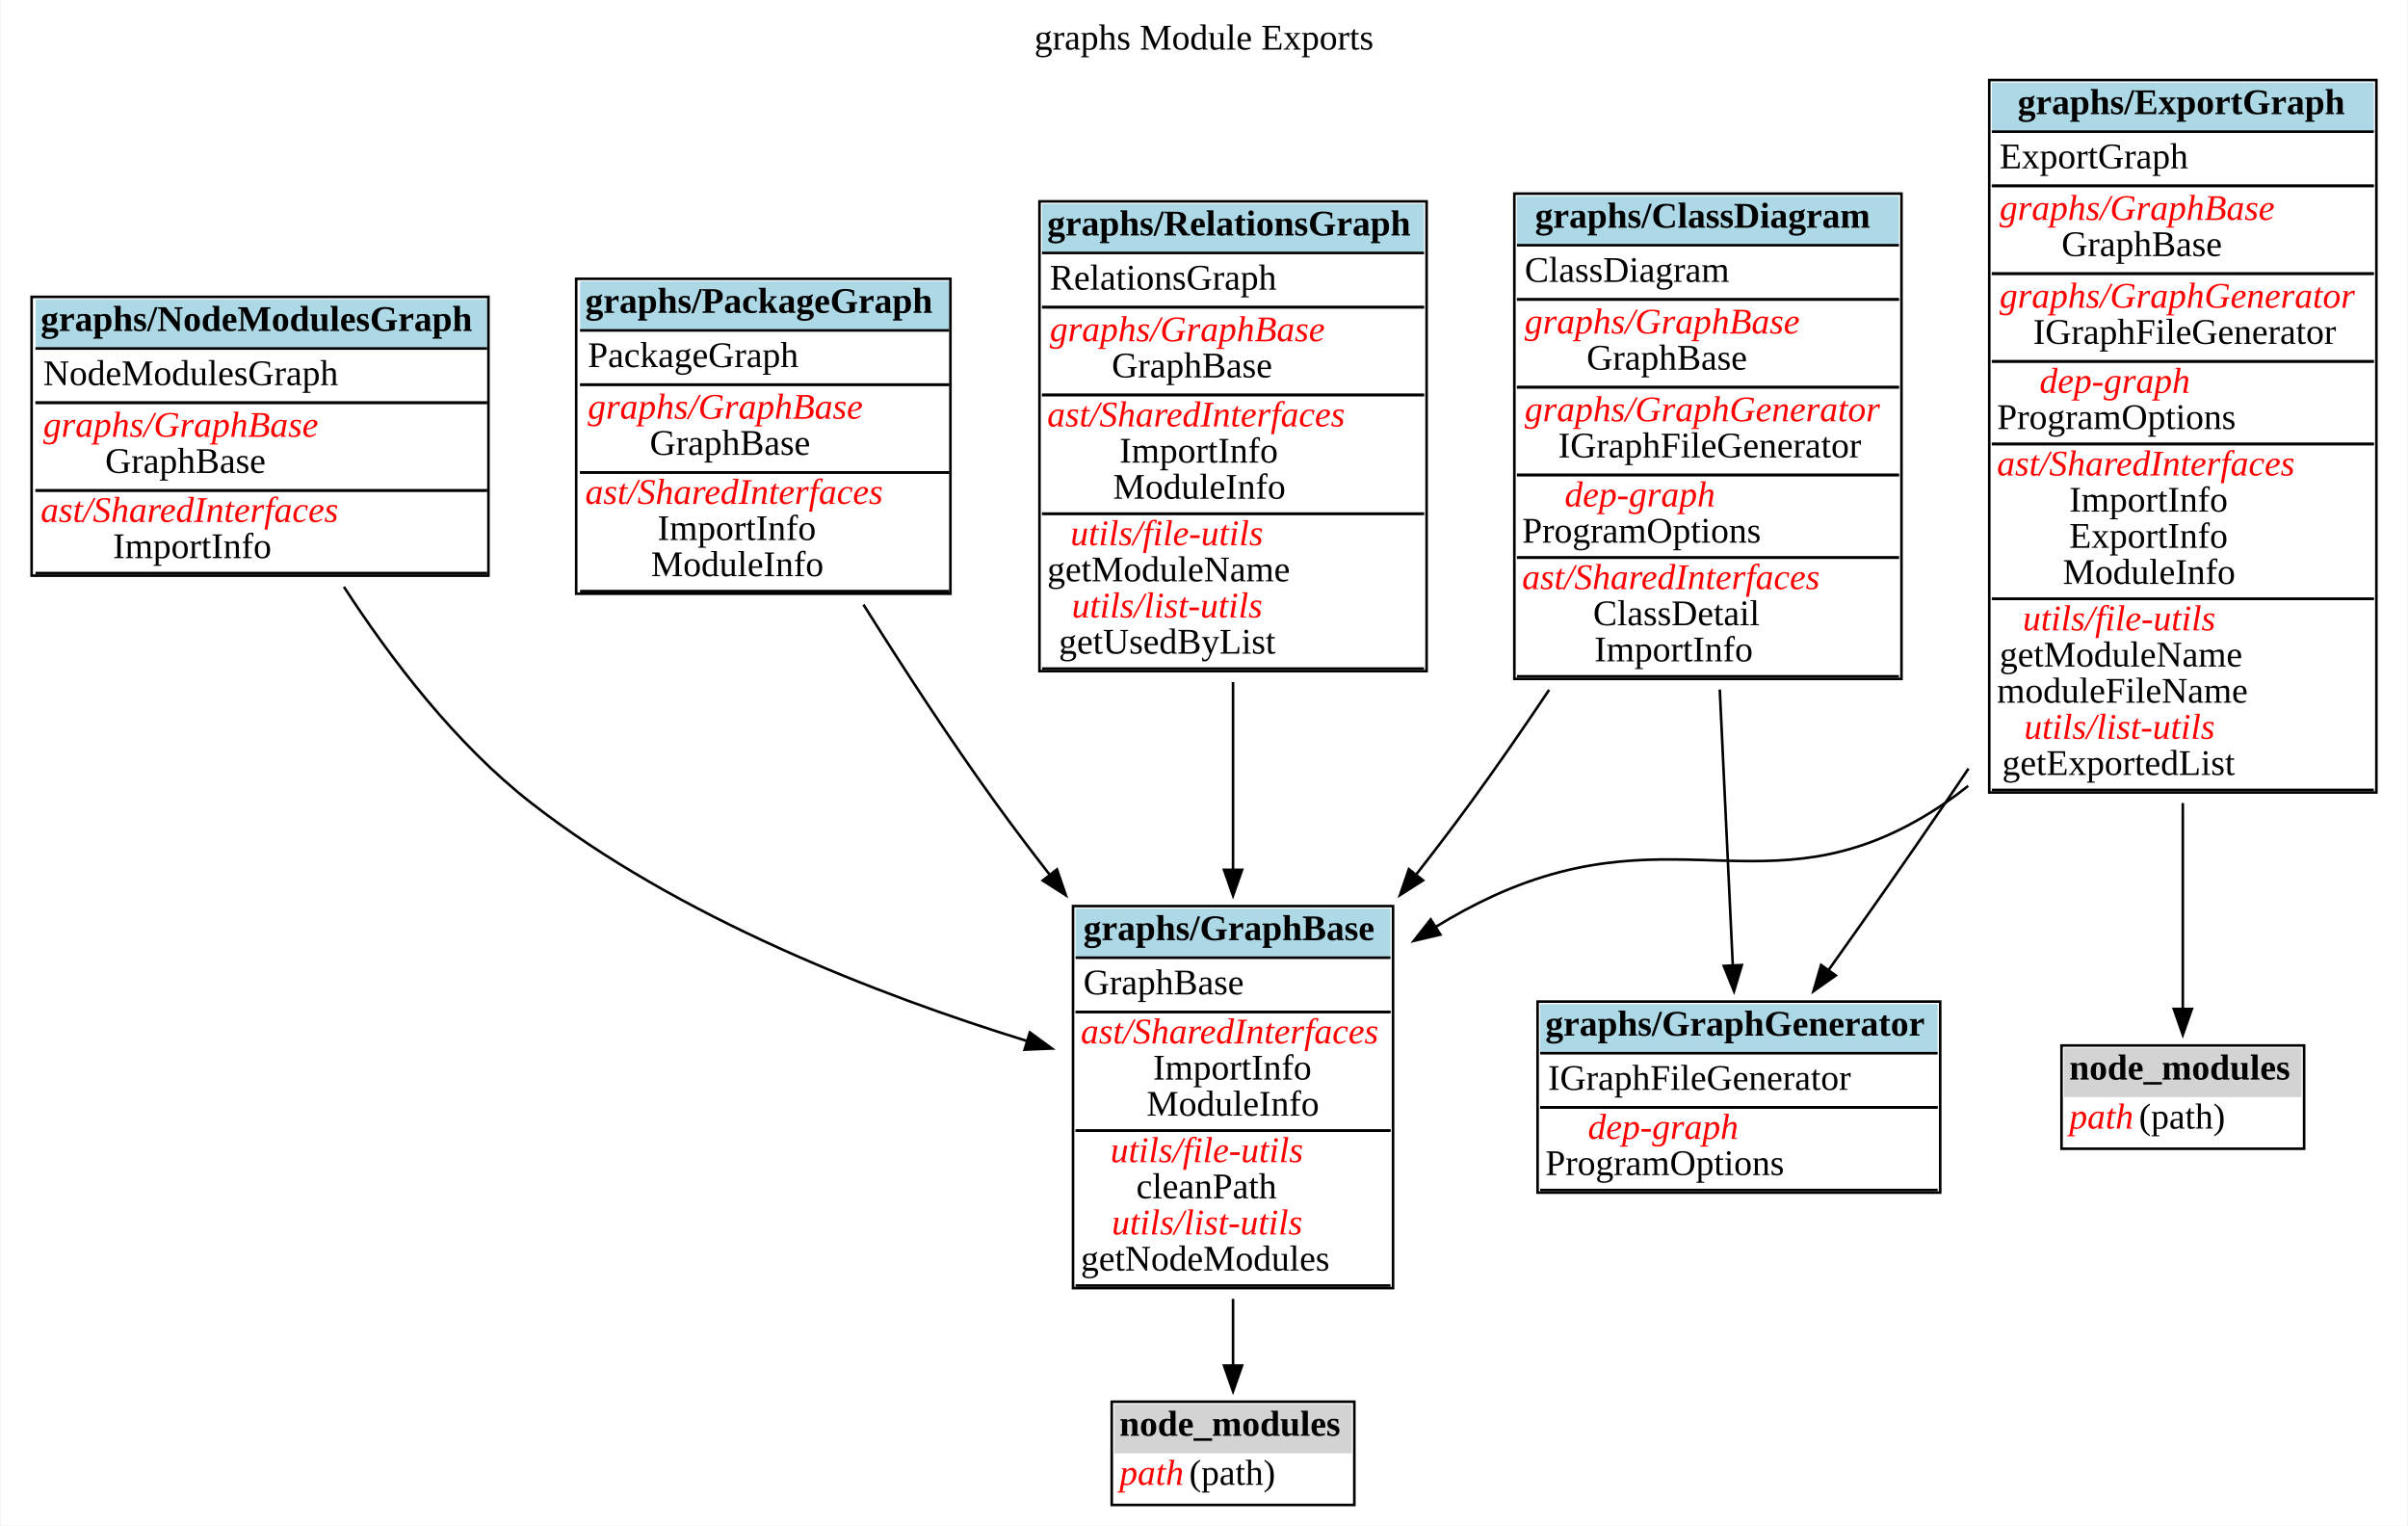
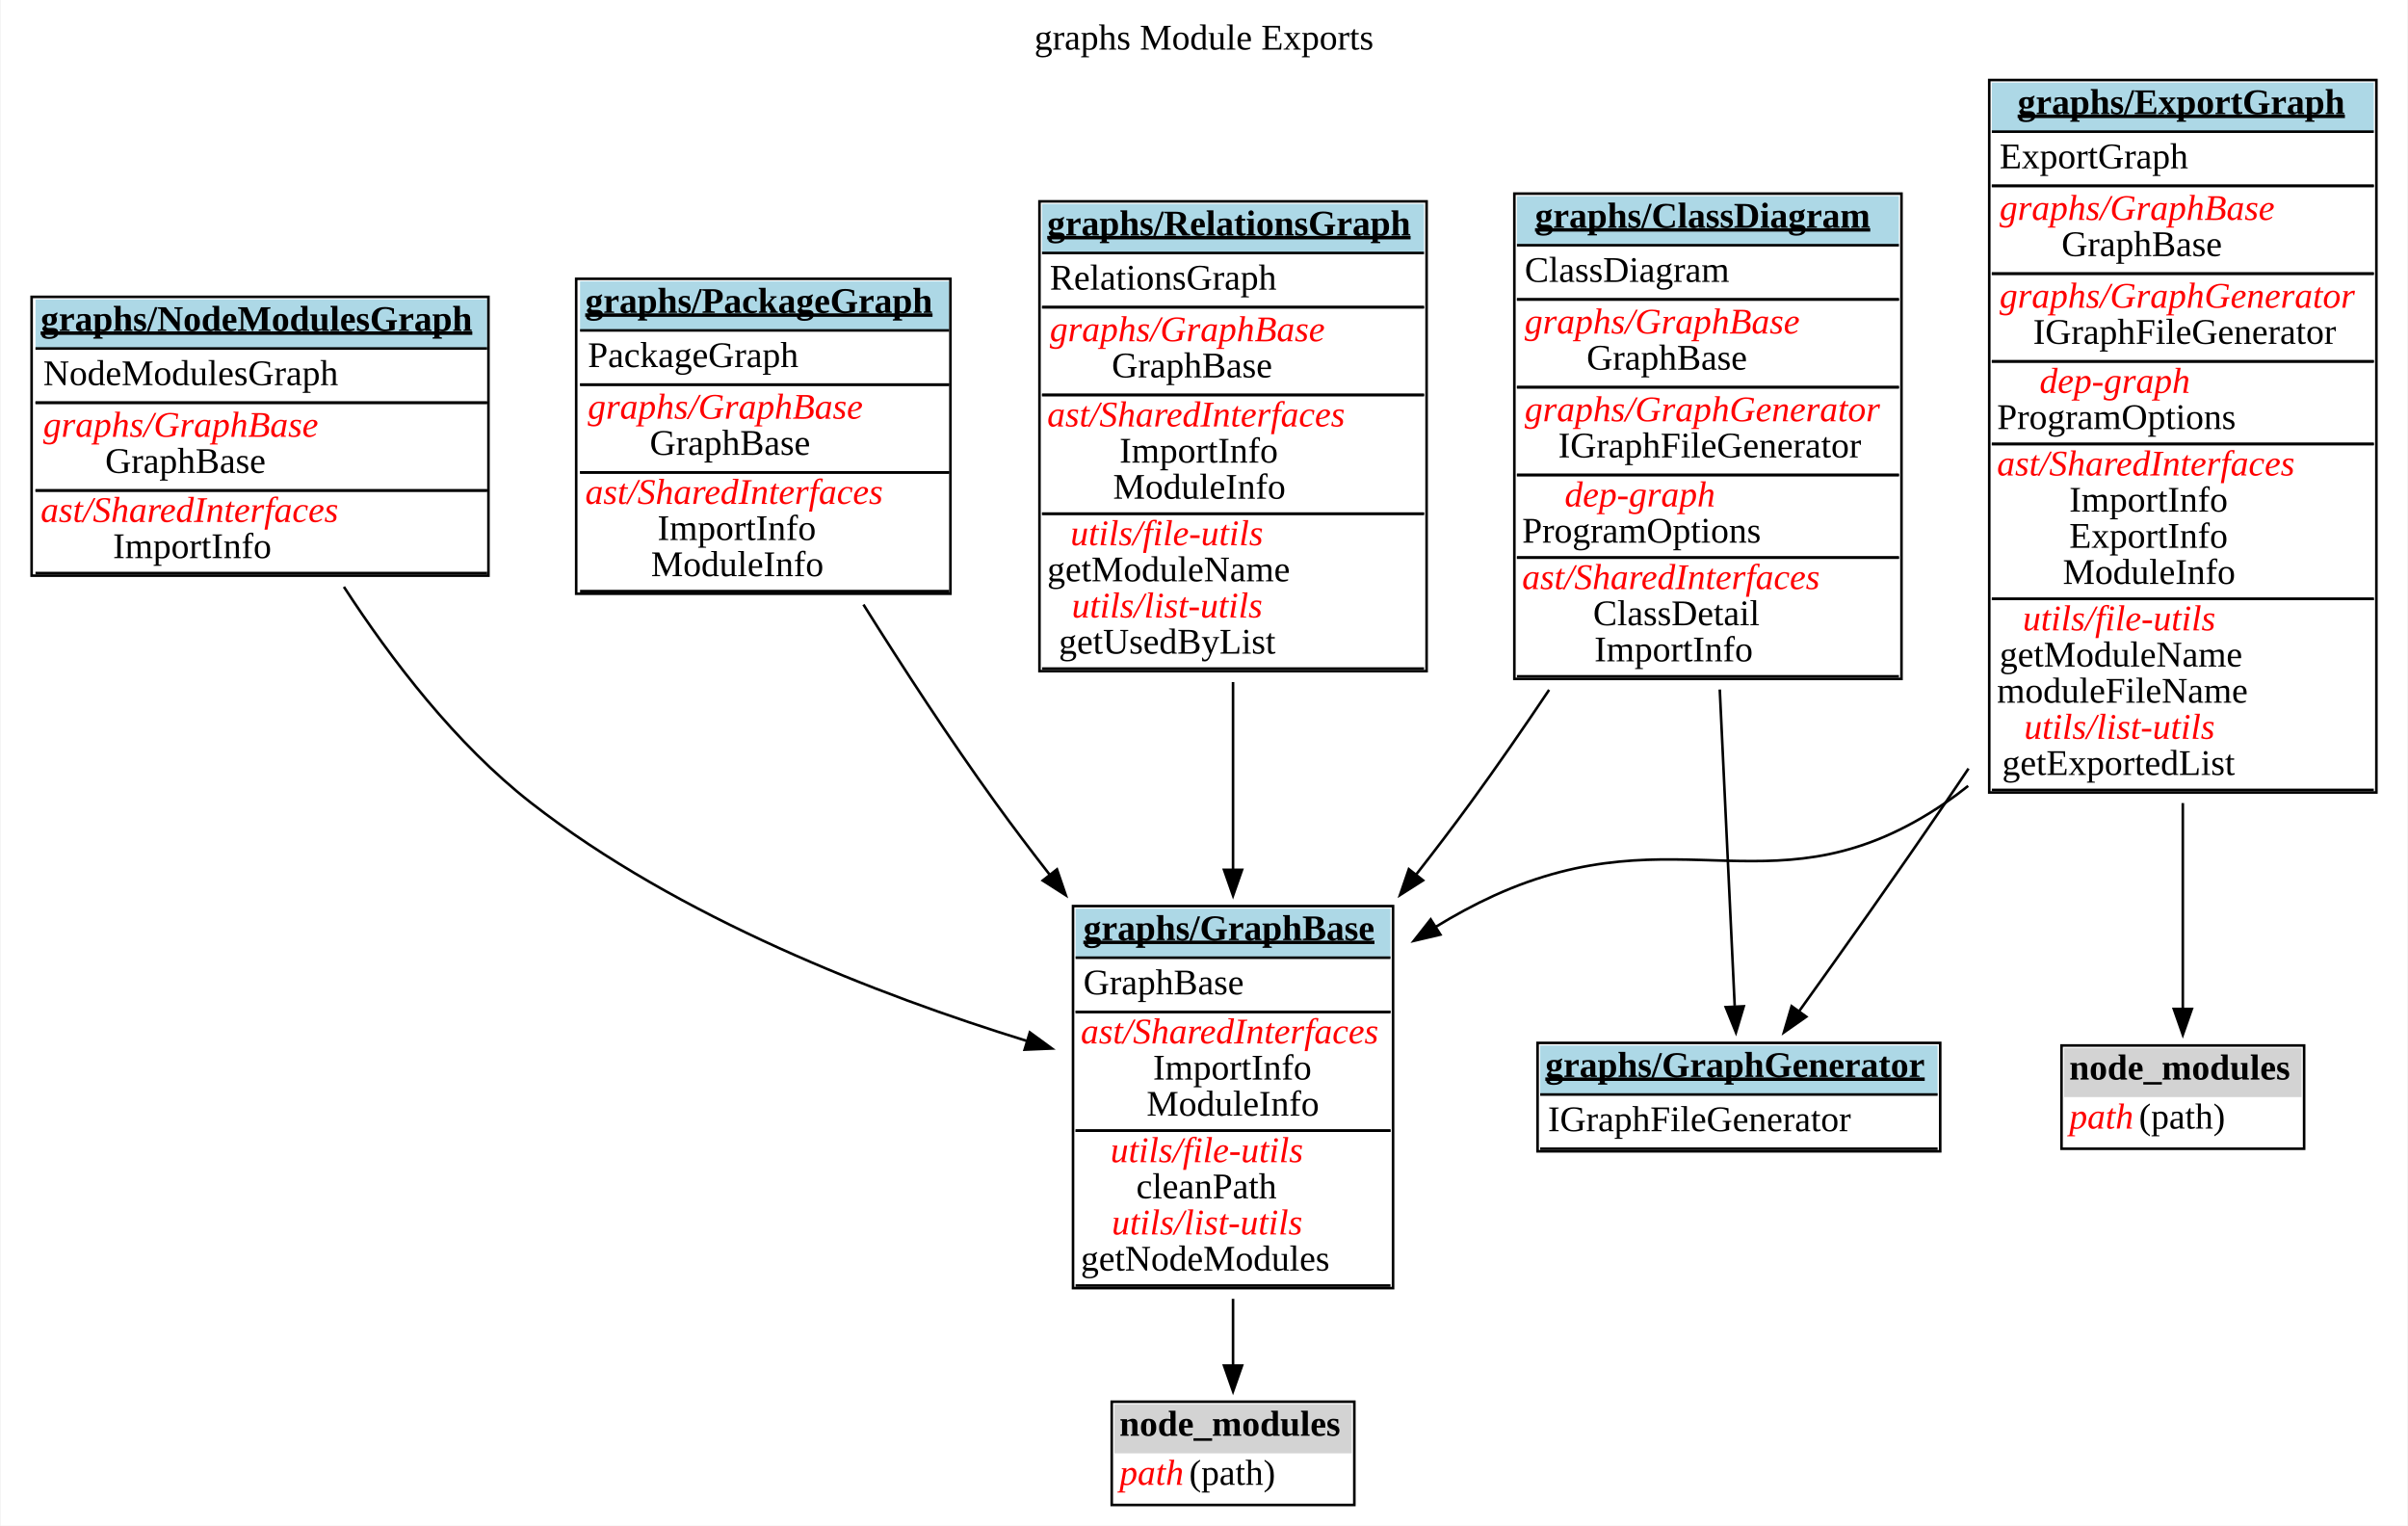
<svg xmlns="http://www.w3.org/2000/svg" xmlns:xlink="http://www.w3.org/1999/xlink" width="933pt" height="591pt" viewBox="0.00 0.00 932.50 591.00">
  <g id="graph0" class="graph" transform="scale(1 1) rotate(0) translate(4 587)">
    <polygon fill="white" stroke="transparent" points="-4,4 -4,-587 928.5,-587 928.5,4 -4,4" />
    <text text-anchor="middle" x="462.25" y="-567.8" font-family="Times New Roman,serif" font-size="14.00">graphs Module Exports</text>
    <g id="node1" class="node">
      <g id="a_node1_0">
-         <a xlink:href="docs/tsdocs/modules/_graphs_ClassDiagram_.html" xlink:title="&lt;TABLE&gt;" target="_blank">
+         <a xlink:href="tsdocs\modules\graphs_ClassDiagram.html" xlink:title="&lt;TABLE&gt;" target="_blank">
          <polygon fill="lightblue" stroke="transparent" points="583.5,-492 583.5,-511 731.5,-511 731.5,-492 583.5,-492" />
-           <text text-anchor="start" x="590.5" y="-498.8" font-family="Times New Roman,serif" font-weight="bold" font-size="14.00">graphs/ClassDiagram</text>
+           <text text-anchor="start" x="590.5" y="-498.8" font-family="Times New Roman,serif" font-weight="bold" text-decoration="underline" font-size="14.00">graphs/ClassDiagram</text>
        </a>
      </g>
      <polyline fill="none" stroke="black" points="583.5,-471 731.5,-471 " />
      <polyline fill="none" stroke="black" points="731.5,-492 583.5,-492 " />
      <text text-anchor="start" x="586.5" y="-477.8" font-family="Times New Roman,serif" font-size="14.00">ClassDiagram</text>
      <polyline fill="none" stroke="black" points="583.5,-437 731.5,-437 " />
      <polyline fill="none" stroke="black" points="731.5,-471 583.5,-471 " />
      <text text-anchor="start" x="586.5" y="-457.8" font-family="Times New Roman,serif" font-style="italic" font-size="14.00" fill="red">graphs/GraphBase</text>
      <text text-anchor="start" x="610.5" y="-443.8" font-family="Times New Roman,serif" font-size="14.00">GraphBase</text>
      <polyline fill="none" stroke="black" points="583.5,-403 731.5,-403 " />
      <polyline fill="none" stroke="black" points="731.5,-437 583.5,-437 " />
      <text text-anchor="start" x="586.5" y="-423.8" font-family="Times New Roman,serif" font-style="italic" font-size="14.00" fill="red">graphs/GraphGenerator</text>
      <text text-anchor="start" x="599.5" y="-409.8" font-family="Times New Roman,serif" font-size="14.00">IGraphFileGenerator</text>
      <polyline fill="none" stroke="black" points="583.5,-371 731.5,-371 " />
      <polyline fill="none" stroke="black" points="731.5,-403 583.5,-403 " />
      <text text-anchor="start" x="602" y="-390.8" font-family="Times New Roman,serif" font-style="italic" font-size="14.00" fill="red">dep-graph</text>
      <text text-anchor="start" x="585.5" y="-376.8" font-family="Times New Roman,serif" font-size="14.00">ProgramOptions</text>
      <polyline fill="none" stroke="black" points="583.5,-325 731.5,-325 " />
      <polyline fill="none" stroke="black" points="731.5,-371 583.5,-371 " />
      <text text-anchor="start" x="585.5" y="-358.8" font-family="Times New Roman,serif" font-style="italic" font-size="14.00" fill="red">ast/SharedInterfaces</text>
      <text text-anchor="start" x="613" y="-344.8" font-family="Times New Roman,serif" font-size="14.00">ClassDetail</text>
      <text text-anchor="start" x="613.5" y="-330.8" font-family="Times New Roman,serif" font-size="14.00">ImportInfo</text>
      <polygon fill="none" stroke="black" points="582.5,-324 582.5,-512 732.5,-512 732.5,-324 582.5,-324" />
    </g>
    <g id="node4" class="node">
      <g id="a_node4_1">
-         <a xlink:href="docs/tsdocs/modules/_graphs_GraphBase_.html" xlink:title="&lt;TABLE&gt;" target="_blank">
+         <a xlink:href="tsdocs\modules\graphs_GraphBase.html" xlink:title="&lt;TABLE&gt;" target="_blank">
          <polygon fill="lightblue" stroke="transparent" points="412.5,-216 412.5,-235 534.5,-235 534.5,-216 412.5,-216" />
-           <text text-anchor="start" x="415.5" y="-222.8" font-family="Times New Roman,serif" font-weight="bold" font-size="14.00">graphs/GraphBase</text>
+           <text text-anchor="start" x="415.5" y="-222.8" font-family="Times New Roman,serif" font-weight="bold" text-decoration="underline" font-size="14.00">graphs/GraphBase</text>
        </a>
      </g>
      <polyline fill="none" stroke="black" points="412.5,-195 534.5,-195 " />
      <polyline fill="none" stroke="black" points="534.5,-216 412.5,-216 " />
      <text text-anchor="start" x="415.5" y="-201.8" font-family="Times New Roman,serif" font-size="14.00">GraphBase</text>
      <polyline fill="none" stroke="black" points="412.5,-149 534.5,-149 " />
      <polyline fill="none" stroke="black" points="534.5,-195 412.5,-195 " />
      <text text-anchor="start" x="414.5" y="-182.8" font-family="Times New Roman,serif" font-style="italic" font-size="14.00" fill="red">ast/SharedInterfaces</text>
      <text text-anchor="start" x="442.5" y="-168.8" font-family="Times New Roman,serif" font-size="14.00">ImportInfo</text>
      <text text-anchor="start" x="440" y="-154.8" font-family="Times New Roman,serif" font-size="14.00">ModuleInfo</text>
      <polyline fill="none" stroke="black" points="412.5,-89 534.5,-89 " />
      <polyline fill="none" stroke="black" points="534.5,-149 412.5,-149 " />
      <text text-anchor="start" x="426" y="-136.8" font-family="Times New Roman,serif" font-style="italic" font-size="14.00" fill="red">utils/file-utils</text>
      <text text-anchor="start" x="436" y="-122.8" font-family="Times New Roman,serif" font-size="14.00">cleanPath</text>
      <text text-anchor="start" x="426.5" y="-108.8" font-family="Times New Roman,serif" font-style="italic" font-size="14.00" fill="red">utils/list-utils</text>
      <text text-anchor="start" x="414.5" y="-94.8" font-family="Times New Roman,serif" font-size="14.00">getNodeModules</text>
      <polygon fill="none" stroke="black" points="411.5,-88 411.5,-236 535.5,-236 535.5,-88 411.5,-88" />
    </g>
    <g id="edge3" class="edge">
      <path fill="none" stroke="black" d="M595.97,-319.76C586.04,-304.92 575.67,-289.93 565.5,-276 558.87,-266.91 551.76,-257.57 544.55,-248.34" />
      <polygon fill="black" stroke="black" points="547.12,-245.96 538.19,-240.27 541.62,-250.29 547.12,-245.96" />
    </g>
    <g id="node6" class="node">
      <g id="a_node6_2">
-         <a xlink:href="docs/tsdocs/modules/_graphs_GraphGenerator_.html" xlink:title="&lt;TABLE&gt;" target="_blank">
-           <polygon fill="lightblue" stroke="transparent" points="592.5,-179 592.5,-198 746.5,-198 746.5,-179 592.5,-179" />
-           <text text-anchor="start" x="594.5" y="-185.8" font-family="Times New Roman,serif" font-weight="bold" font-size="14.00">graphs/GraphGenerator</text>
-         </a>
-       </g>
-       <polyline fill="none" stroke="black" points="592.5,-158 746.5,-158 " />
-       <polyline fill="none" stroke="black" points="746.5,-179 592.5,-179 " />
-       <text text-anchor="start" x="595.5" y="-164.8" font-family="Times New Roman,serif" font-size="14.00">IGraphFileGenerator</text>
-       <polyline fill="none" stroke="black" points="592.5,-126 746.5,-126 " />
-       <polyline fill="none" stroke="black" points="746.5,-158 592.5,-158 " />
-       <text text-anchor="start" x="611" y="-145.8" font-family="Times New Roman,serif" font-style="italic" font-size="14.00" fill="red">dep-graph</text>
-       <text text-anchor="start" x="594.5" y="-131.8" font-family="Times New Roman,serif" font-size="14.00">ProgramOptions</text>
-       <polygon fill="none" stroke="black" points="591.5,-125 591.5,-199 747.5,-199 747.5,-125 591.5,-125" />
+         <a xlink:href="tsdocs\modules\graphs_GraphGenerator.html" xlink:title="&lt;TABLE&gt;" target="_blank">
+           <polygon fill="lightblue" stroke="transparent" points="592.5,-163 592.5,-182 746.5,-182 746.5,-163 592.5,-163" />
+           <text text-anchor="start" x="594.5" y="-169.8" font-family="Times New Roman,serif" font-weight="bold" text-decoration="underline" font-size="14.00">graphs/GraphGenerator</text>
+         </a>
+       </g>
+       <polyline fill="none" stroke="black" points="592.5,-142 746.5,-142 " />
+       <polyline fill="none" stroke="black" points="746.5,-163 592.5,-163 " />
+       <text text-anchor="start" x="595.5" y="-148.8" font-family="Times New Roman,serif" font-size="14.00">IGraphFileGenerator</text>
+       <polygon fill="none" stroke="black" points="591.5,-141 591.5,-183 747.5,-183 747.5,-141 591.5,-141" />
    </g>
    <g id="edge4" class="edge">
-       <path fill="none" stroke="black" d="M662.09,-319.89C663.8,-283.56 665.68,-243.77 667.12,-213.35" />
-       <polygon fill="black" stroke="black" points="670.63,-213.15 667.61,-203 663.64,-212.82 670.63,-213.15" />
+       <path fill="none" stroke="black" d="M662.09,-319.89C664.12,-276.79 666.39,-228.83 667.87,-197.41" />
+       <polygon fill="black" stroke="black" points="671.39,-197.18 668.36,-187.03 664.4,-196.85 671.39,-197.18" />
    </g>
    <g id="node2" class="node">
      <g id="a_node2_3">
-         <a xlink:href="docs/tsdocs/modules/_graphs_ExportGraph_.html" xlink:title="&lt;TABLE&gt;" target="_blank">
+         <a xlink:href="tsdocs\modules\graphs_ExportGraph.html" xlink:title="&lt;TABLE&gt;" target="_blank">
          <polygon fill="lightblue" stroke="transparent" points="767.5,-536 767.5,-555 915.5,-555 915.5,-536 767.5,-536" />
-           <text text-anchor="start" x="777.5" y="-542.8" font-family="Times New Roman,serif" font-weight="bold" font-size="14.00">graphs/ExportGraph</text>
+           <text text-anchor="start" x="777.5" y="-542.8" font-family="Times New Roman,serif" font-weight="bold" text-decoration="underline" font-size="14.00">graphs/ExportGraph</text>
        </a>
      </g>
      <polyline fill="none" stroke="black" points="767.5,-515 915.5,-515 " />
      <polyline fill="none" stroke="black" points="915.5,-536 767.5,-536 " />
      <text text-anchor="start" x="770.5" y="-521.8" font-family="Times New Roman,serif" font-size="14.00">ExportGraph</text>
      <polyline fill="none" stroke="black" points="767.5,-481 915.5,-481 " />
      <polyline fill="none" stroke="black" points="915.5,-515 767.5,-515 " />
      <text text-anchor="start" x="770.5" y="-501.8" font-family="Times New Roman,serif" font-style="italic" font-size="14.00" fill="red">graphs/GraphBase</text>
      <text text-anchor="start" x="794.5" y="-487.8" font-family="Times New Roman,serif" font-size="14.00">GraphBase</text>
      <polyline fill="none" stroke="black" points="767.5,-447 915.5,-447 " />
      <polyline fill="none" stroke="black" points="915.5,-481 767.5,-481 " />
      <text text-anchor="start" x="770.5" y="-467.8" font-family="Times New Roman,serif" font-style="italic" font-size="14.00" fill="red">graphs/GraphGenerator</text>
      <text text-anchor="start" x="783.5" y="-453.8" font-family="Times New Roman,serif" font-size="14.00">IGraphFileGenerator</text>
      <polyline fill="none" stroke="black" points="767.5,-415 915.5,-415 " />
      <polyline fill="none" stroke="black" points="915.5,-447 767.5,-447 " />
      <text text-anchor="start" x="786" y="-434.8" font-family="Times New Roman,serif" font-style="italic" font-size="14.00" fill="red">dep-graph</text>
      <text text-anchor="start" x="769.5" y="-420.8" font-family="Times New Roman,serif" font-size="14.00">ProgramOptions</text>
      <polyline fill="none" stroke="black" points="767.5,-355 915.5,-355 " />
      <polyline fill="none" stroke="black" points="915.5,-415 767.5,-415 " />
      <text text-anchor="start" x="769.5" y="-402.8" font-family="Times New Roman,serif" font-style="italic" font-size="14.00" fill="red">ast/SharedInterfaces</text>
      <text text-anchor="start" x="797.5" y="-388.8" font-family="Times New Roman,serif" font-size="14.00">ImportInfo</text>
      <text text-anchor="start" x="797.5" y="-374.8" font-family="Times New Roman,serif" font-size="14.00">ExportInfo</text>
      <text text-anchor="start" x="795" y="-360.8" font-family="Times New Roman,serif" font-size="14.00">ModuleInfo</text>
      <polyline fill="none" stroke="black" points="767.5,-281 915.5,-281 " />
      <polyline fill="none" stroke="black" points="915.5,-355 767.5,-355 " />
      <text text-anchor="start" x="779.5" y="-342.8" font-family="Times New Roman,serif" font-style="italic" font-size="14.00" fill="red">utils/file-utils</text>
      <text text-anchor="start" x="770.5" y="-328.8" font-family="Times New Roman,serif" font-size="14.00">getModuleName</text>
      <text text-anchor="start" x="769.5" y="-314.8" font-family="Times New Roman,serif" font-size="14.00">moduleFileName</text>
      <text text-anchor="start" x="780" y="-300.8" font-family="Times New Roman,serif" font-style="italic" font-size="14.00" fill="red">utils/list-utils</text>
      <text text-anchor="start" x="771.5" y="-286.8" font-family="Times New Roman,serif" font-size="14.00">getExportedList</text>
      <polygon fill="none" stroke="black" points="766.5,-280 766.5,-556 916.5,-556 916.5,-280 766.5,-280" />
    </g>
    <g id="node3" class="node">
      <polygon fill="lightgrey" stroke="transparent" points="795.5,-162 795.5,-181 887.5,-181 887.5,-162 795.5,-162" />
      <text text-anchor="start" x="797.5" y="-168.8" font-family="Times New Roman,serif" font-weight="bold" font-size="14.00">node_modules</text>
      <text text-anchor="start" x="797.5" y="-149.8" font-family="Times New Roman,serif" font-style="italic" font-size="14.00" fill="red">path</text>
      <text text-anchor="start" x="824.5" y="-149.8" font-family="Times New Roman,serif" font-size="14.00"> (path)</text>
      <polygon fill="none" stroke="black" points="794.5,-142 794.5,-182 888.5,-182 888.5,-142 794.5,-142" />
    </g>
    <g id="edge1" class="edge">
      <path fill="none" stroke="black" d="M841.5,-275.89C841.5,-246.13 841.5,-217.42 841.5,-196.4" />
      <polygon fill="black" stroke="black" points="845,-196.15 841.5,-186.15 838,-196.15 845,-196.15" />
    </g>
    <g id="edge5" class="edge">
      <path fill="none" stroke="black" d="M758.33,-282.56C755.46,-280.25 752.52,-278.06 749.5,-276 683.86,-231.31 646.77,-272.89 574.5,-240 566.93,-236.55 559.39,-232.45 552.05,-227.96" />
      <polygon fill="black" stroke="black" points="553.84,-224.95 543.53,-222.52 550.08,-230.85 553.84,-224.95" />
    </g>
    <g id="edge6" class="edge">
-       <path fill="none" stroke="black" d="M758.47,-289.27C755.45,-284.79 752.46,-280.35 749.5,-276 734.96,-254.61 718.5,-231.23 704.31,-211.32" />
-       <polygon fill="black" stroke="black" points="707.04,-209.12 698.38,-203.01 701.34,-213.18 707.04,-209.12" />
+       <path fill="none" stroke="black" d="M758.47,-289.27C755.45,-284.79 752.46,-280.35 749.5,-276 730.81,-248.5 708.96,-217.73 692.82,-195.25" />
+       <polygon fill="black" stroke="black" points="695.61,-193.14 686.93,-187.06 689.93,-197.22 695.61,-193.14" />
    </g>
    <g id="node5" class="node">
      <polygon fill="lightgrey" stroke="transparent" points="427.5,-24 427.5,-43 519.5,-43 519.5,-24 427.5,-24" />
      <text text-anchor="start" x="429.5" y="-30.8" font-family="Times New Roman,serif" font-weight="bold" font-size="14.00">node_modules</text>
      <text text-anchor="start" x="429.5" y="-11.8" font-family="Times New Roman,serif" font-style="italic" font-size="14.00" fill="red">path</text>
      <text text-anchor="start" x="456.5" y="-11.8" font-family="Times New Roman,serif" font-size="14.00"> (path)</text>
      <polygon fill="none" stroke="black" points="426.5,-4 426.5,-44 520.5,-44 520.5,-4 426.5,-4" />
    </g>
    <g id="edge2" class="edge">
      <path fill="none" stroke="black" d="M473.5,-83.86C473.5,-74.88 473.5,-66.11 473.5,-58.2" />
      <polygon fill="black" stroke="black" points="477,-58.01 473.5,-48.01 470,-58.01 477,-58.01" />
    </g>
    <g id="node7" class="node">
      <g id="a_node7_4">
-         <a xlink:href="docs/tsdocs/modules/_graphs_NodeModulesGraph_.html" xlink:title="&lt;TABLE&gt;" target="_blank">
+         <a xlink:href="tsdocs\modules\graphs_NodeModulesGraph.html" xlink:title="&lt;TABLE&gt;" target="_blank">
          <polygon fill="lightblue" stroke="transparent" points="9.5,-452 9.5,-471 184.5,-471 184.5,-452 9.5,-452" />
-           <text text-anchor="start" x="11.5" y="-458.8" font-family="Times New Roman,serif" font-weight="bold" font-size="14.00">graphs/NodeModulesGraph</text>
+           <text text-anchor="start" x="11.5" y="-458.8" font-family="Times New Roman,serif" font-weight="bold" text-decoration="underline" font-size="14.00">graphs/NodeModulesGraph</text>
        </a>
      </g>
      <polyline fill="none" stroke="black" points="9.5,-431 184.5,-431 " />
      <polyline fill="none" stroke="black" points="184.5,-452 9.5,-452 " />
      <text text-anchor="start" x="12.5" y="-437.8" font-family="Times New Roman,serif" font-size="14.00">NodeModulesGraph</text>
      <polyline fill="none" stroke="black" points="9.5,-397 184.5,-397 " />
      <polyline fill="none" stroke="black" points="184.5,-431 9.5,-431 " />
      <text text-anchor="start" x="12.5" y="-417.8" font-family="Times New Roman,serif" font-style="italic" font-size="14.00" fill="red">graphs/GraphBase</text>
      <text text-anchor="start" x="36.5" y="-403.8" font-family="Times New Roman,serif" font-size="14.00">GraphBase</text>
      <polyline fill="none" stroke="black" points="9.5,-365 184.5,-365 " />
      <polyline fill="none" stroke="black" points="184.5,-397 9.5,-397 " />
      <text text-anchor="start" x="11.5" y="-384.8" font-family="Times New Roman,serif" font-style="italic" font-size="14.00" fill="red">ast/SharedInterfaces</text>
      <text text-anchor="start" x="39.5" y="-370.8" font-family="Times New Roman,serif" font-size="14.00">ImportInfo</text>
      <polygon fill="none" stroke="black" points="8,-364 8,-472 185,-472 185,-364 8,-364" />
    </g>
    <g id="edge7" class="edge">
      <path fill="none" stroke="black" d="M129,-359.67C147.33,-331.45 172.38,-298.71 201.5,-276 258.68,-231.42 335.97,-201.55 393.54,-183.78" />
      <polygon fill="black" stroke="black" points="394.77,-187.07 403.33,-180.82 392.74,-180.37 394.77,-187.07" />
    </g>
    <g id="node8" class="node">
      <g id="a_node8_5">
-         <a xlink:href="docs/tsdocs/modules/_graphs_PackageGraph_.html" xlink:title="&lt;TABLE&gt;" target="_blank">
+         <a xlink:href="tsdocs\modules\graphs_PackageGraph.html" xlink:title="&lt;TABLE&gt;" target="_blank">
          <polygon fill="lightblue" stroke="transparent" points="220.5,-459 220.5,-478 363.5,-478 363.5,-459 220.5,-459" />
-           <text text-anchor="start" x="222.5" y="-465.8" font-family="Times New Roman,serif" font-weight="bold" font-size="14.00">graphs/PackageGraph</text>
+           <text text-anchor="start" x="222.5" y="-465.8" font-family="Times New Roman,serif" font-weight="bold" text-decoration="underline" font-size="14.00">graphs/PackageGraph</text>
        </a>
      </g>
      <polyline fill="none" stroke="black" points="220.5,-438 363.5,-438 " />
      <polyline fill="none" stroke="black" points="363.5,-459 220.5,-459 " />
      <text text-anchor="start" x="223.5" y="-444.8" font-family="Times New Roman,serif" font-size="14.00">PackageGraph</text>
      <polyline fill="none" stroke="black" points="220.5,-404 363.5,-404 " />
      <polyline fill="none" stroke="black" points="363.5,-438 220.5,-438 " />
      <text text-anchor="start" x="223.5" y="-424.8" font-family="Times New Roman,serif" font-style="italic" font-size="14.00" fill="red">graphs/GraphBase</text>
      <text text-anchor="start" x="247.5" y="-410.8" font-family="Times New Roman,serif" font-size="14.00">GraphBase</text>
      <polyline fill="none" stroke="black" points="220.5,-358 363.5,-358 " />
      <polyline fill="none" stroke="black" points="363.5,-404 220.5,-404 " />
      <text text-anchor="start" x="222.5" y="-391.8" font-family="Times New Roman,serif" font-style="italic" font-size="14.00" fill="red">ast/SharedInterfaces</text>
      <text text-anchor="start" x="250.5" y="-377.8" font-family="Times New Roman,serif" font-size="14.00">ImportInfo</text>
      <text text-anchor="start" x="248" y="-363.8" font-family="Times New Roman,serif" font-size="14.00">ModuleInfo</text>
      <polygon fill="none" stroke="black" points="219,-357 219,-479 364,-479 364,-357 219,-357" />
    </g>
    <g id="edge8" class="edge">
      <path fill="none" stroke="black" d="M330.3,-352.8C345.64,-328.34 363.81,-300.48 381.5,-276 388.09,-266.88 395.17,-257.52 402.36,-248.28" />
      <polygon fill="black" stroke="black" points="405.28,-250.22 408.71,-240.19 399.78,-245.9 405.28,-250.22" />
    </g>
    <g id="node9" class="node">
      <g id="a_node9_6">
-         <a xlink:href="docs/tsdocs/modules/_graphs_RelationsGraph_.html" xlink:title="&lt;TABLE&gt;" target="_blank">
+         <a xlink:href="tsdocs\modules\graphs_RelationsGraph.html" xlink:title="&lt;TABLE&gt;" target="_blank">
          <polygon fill="lightblue" stroke="transparent" points="399.5,-489 399.5,-508 547.5,-508 547.5,-489 399.5,-489" />
-           <text text-anchor="start" x="401.5" y="-495.8" font-family="Times New Roman,serif" font-weight="bold" font-size="14.00">graphs/RelationsGraph</text>
+           <text text-anchor="start" x="401.5" y="-495.8" font-family="Times New Roman,serif" font-weight="bold" text-decoration="underline" font-size="14.00">graphs/RelationsGraph</text>
        </a>
      </g>
      <polyline fill="none" stroke="black" points="399.5,-468 547.5,-468 " />
      <polyline fill="none" stroke="black" points="547.5,-489 399.5,-489 " />
      <text text-anchor="start" x="402.5" y="-474.8" font-family="Times New Roman,serif" font-size="14.00">RelationsGraph</text>
      <polyline fill="none" stroke="black" points="399.5,-434 547.5,-434 " />
      <polyline fill="none" stroke="black" points="547.5,-468 399.5,-468 " />
      <text text-anchor="start" x="402.5" y="-454.8" font-family="Times New Roman,serif" font-style="italic" font-size="14.00" fill="red">graphs/GraphBase</text>
      <text text-anchor="start" x="426.5" y="-440.8" font-family="Times New Roman,serif" font-size="14.00">GraphBase</text>
      <polyline fill="none" stroke="black" points="399.5,-388 547.5,-388 " />
      <polyline fill="none" stroke="black" points="547.5,-434 399.5,-434 " />
      <text text-anchor="start" x="401.5" y="-421.8" font-family="Times New Roman,serif" font-style="italic" font-size="14.00" fill="red">ast/SharedInterfaces</text>
      <text text-anchor="start" x="429.5" y="-407.8" font-family="Times New Roman,serif" font-size="14.00">ImportInfo</text>
      <text text-anchor="start" x="427" y="-393.8" font-family="Times New Roman,serif" font-size="14.00">ModuleInfo</text>
      <polyline fill="none" stroke="black" points="399.5,-328 547.5,-328 " />
      <polyline fill="none" stroke="black" points="547.5,-388 399.5,-388 " />
      <text text-anchor="start" x="410.5" y="-375.8" font-family="Times New Roman,serif" font-style="italic" font-size="14.00" fill="red">utils/file-utils</text>
      <text text-anchor="start" x="401.5" y="-361.8" font-family="Times New Roman,serif" font-size="14.00">getModuleName</text>
      <text text-anchor="start" x="411" y="-347.8" font-family="Times New Roman,serif" font-style="italic" font-size="14.00" fill="red">utils/list-utils</text>
      <text text-anchor="start" x="406" y="-333.8" font-family="Times New Roman,serif" font-size="14.00">getUsedByList</text>
      <polygon fill="none" stroke="black" points="398.5,-327 398.5,-509 548.5,-509 548.5,-327 398.5,-327" />
    </g>
    <g id="edge9" class="edge">
      <path fill="none" stroke="black" d="M473.5,-322.78C473.5,-299.04 473.5,-273.67 473.5,-250.29" />
      <polygon fill="black" stroke="black" points="477,-250.05 473.5,-240.05 470,-250.05 477,-250.05" />
    </g>
  </g>
</svg>
